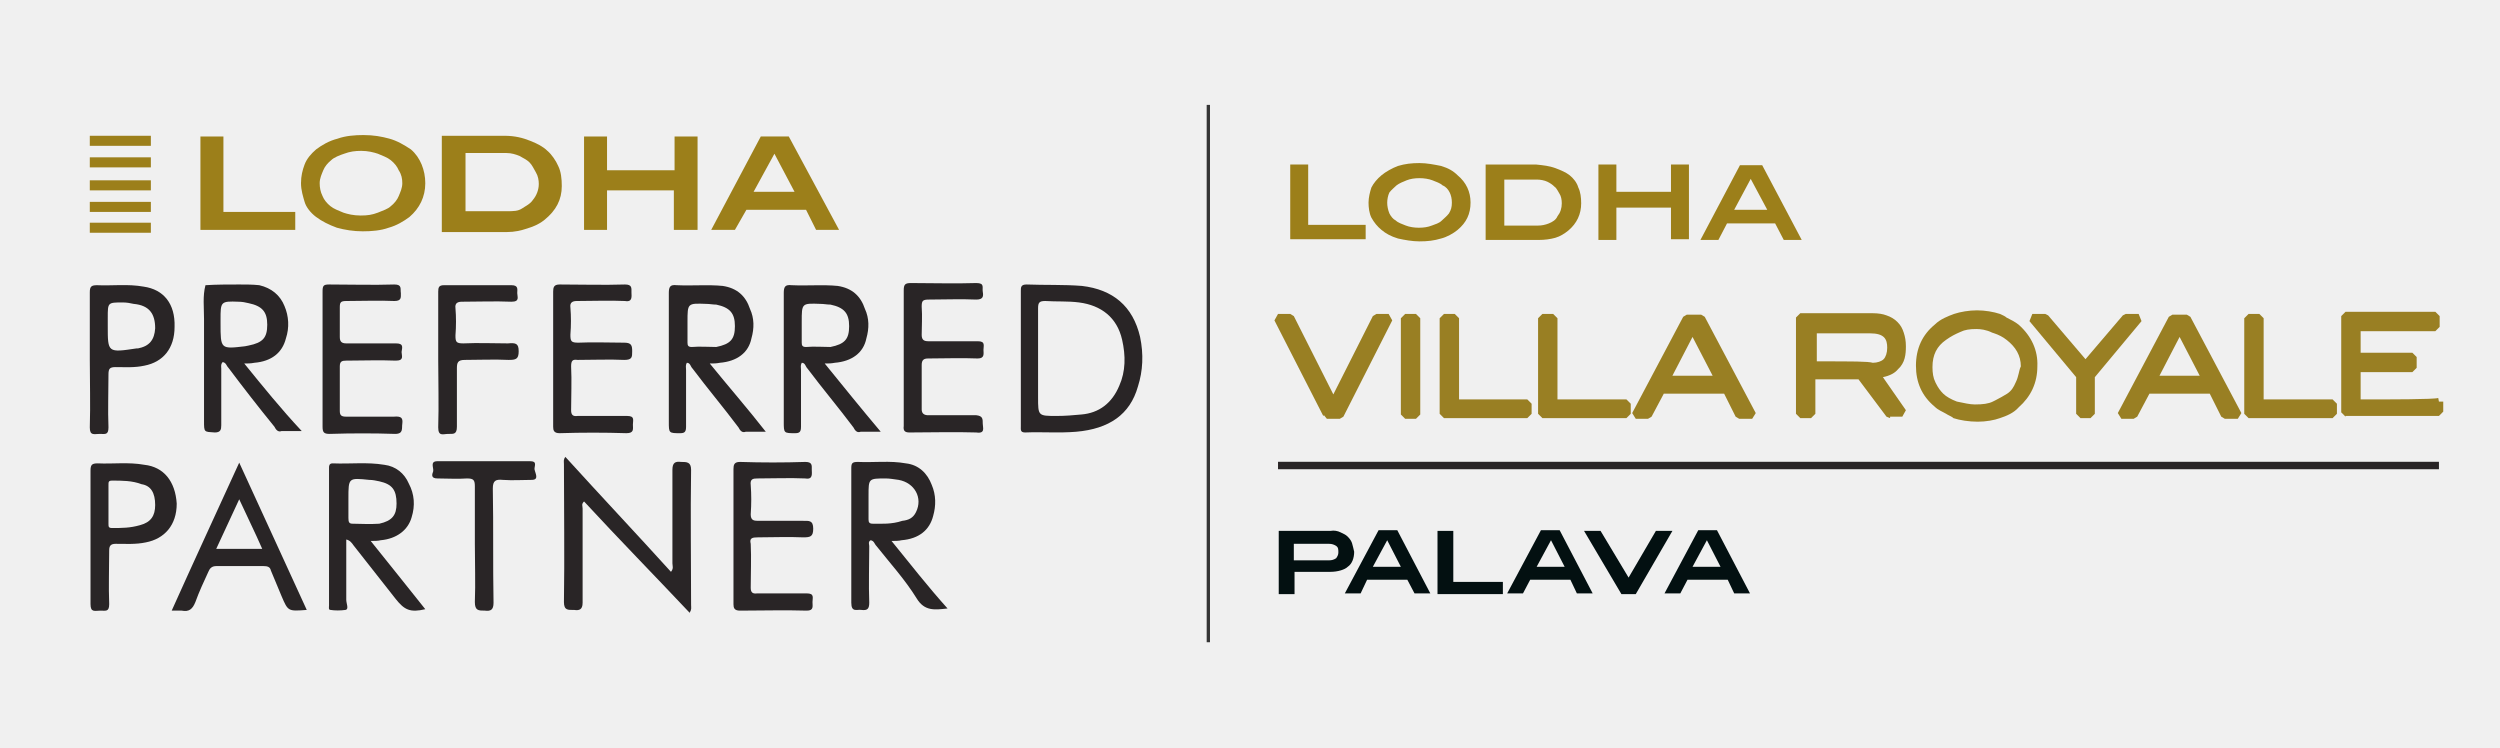
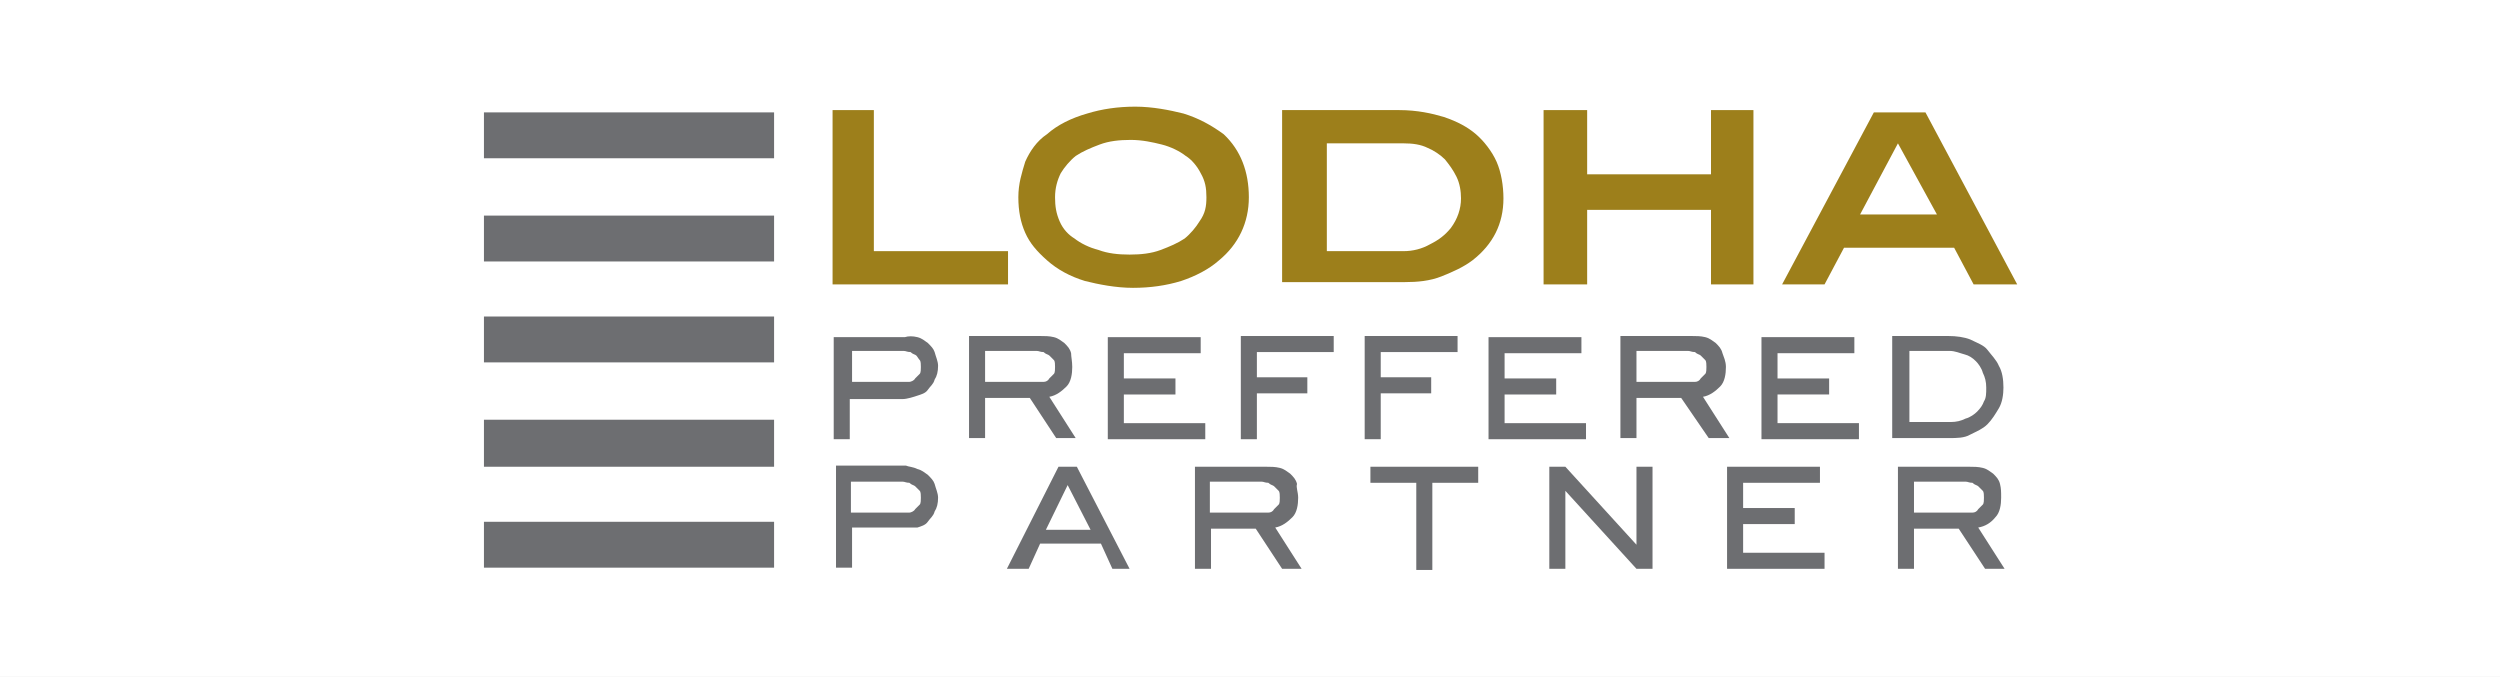
- <svg xmlns="http://www.w3.org/2000/svg" version="1.1" id="Layer_1" x="0px" y="0px" viewBox="0 0 348 104" style="enable-background:new 0 0 348 104;" xml:space="preserve">
+ <svg xmlns="http://www.w3.org/2000/svg" version="1.1" id="Layer_1" x="0px" y="0px" viewBox="0 0 218 59" style="enable-background:new 0 0 218 59;" xml:space="preserve">
  <style type="text/css">
- 	.st0{fill:#997F23;}
- 	.st1{fill:#031011;}
- 	.st2{fill:#9C7F1A;}
- 	.st3{fill:none;stroke:#292526;stroke-width:1.036;stroke-miterlimit:10;}
- 	.st4{fill:none;stroke:#353535;stroke-width:0.46;stroke-miterlimit:10;}
- 	.st5{fill:#292526;}
- 	.st6{fill-rule:evenodd;clip-rule:evenodd;fill:#9C7F1A;}
+ 	.st0{fill:#FFFFFF;}
+ 	.st1{fill:#9D7F1B;}
+ 	.st2{fill-rule:evenodd;clip-rule:evenodd;fill:#6D6E71;}
+ 	.st3{fill:#6D6E71;}
</style>
+   <rect class="st0" width="218" height="59" />
  <g>
-     <polygon class="st0" points="184.7,58.3 184.3,57.8 184.2,57.9 177.4,44.6 177.9,43.7 179.6,43.7 180.1,44 185.6,54.9 191.1,44    191.6,43.7 193.3,43.7 193.8,44.6 187,58 186.5,58.3  " />
-     <polygon class="st0" points="185.6,56.2 191.6,44.3 193.3,44.3 186.5,57.7 184.7,57.7 184.7,57.6 177.9,44.3 179.6,44.3  " />
-     <polygon class="st0" points="195.6,58.3 195,57.7 195,44.3 195.6,43.7 197.1,43.7 197.7,44.3 197.7,57.7 197.1,58.3  " />
-     <rect x="195.6" y="44.3" class="st0" width="1.5" height="13.4" />
-     <polygon class="st0" points="201,58.2 200.4,57.6 200.4,44.3 201,43.7 202.5,43.7 203.1,44.3 203.1,55.6 212.6,55.6 213.2,56.2    213.2,57.6 212.6,58.2  " />
-     <polygon class="st0" points="202.5,44.3 202.5,56.2 212.6,56.2 212.6,57.6 201,57.6 201,44.3  " />
-     <polygon class="st0" points="214.7,58.2 214.1,57.6 214.1,44.3 214.7,43.7 216.2,43.7 216.8,44.3 216.8,55.6 226.4,55.6 227,56.2    227,57.6 226.4,58.2  " />
-     <polygon class="st0" points="216.2,44.3 216.2,56.2 226.4,56.2 226.4,57.6 214.7,57.6 214.7,44.3  " />
-     <path class="st0" d="M242.1,58.3l-0.5-0.3l-1.6-3.2h-8.4l-1.7,3.2l-0.5,0.3h-1.7l-0.5-0.8l7.1-13.4l0.5-0.3h2l0.5,0.3l7.1,13.4   l-0.5,0.8H242.1z M238.4,52.3l-2.8-5.4l-2.8,5.4H238.4z" />
-     <path class="st0" d="M236.7,44.3l7.1,13.4h-1.7l-1.8-3.5h-9.1l-1.9,3.5h-1.7l7.1-13.4C234.7,44.3,236.6,44.3,236.7,44.3z    M231.8,52.9h7.6l-3.8-7.2L231.8,52.9z" />
-     <path class="st0" d="M263.1,58.2l-0.5-0.2l-3.9-5.2h-6v4.8l-0.6,0.6h-1.5l-0.6-0.6V44.2l0.6-0.6h10.1c0.7,0,1.4,0.1,1.9,0.3   c0.6,0.2,1.1,0.5,1.5,0.9c0.5,0.5,0.7,0.9,0.9,1.5c0.2,0.6,0.3,1.2,0.3,1.9c0,1.1-0.1,2.3-1.1,3.2c-0.4,0.5-1.1,0.9-2.1,1.1   l3.2,4.6l-0.5,0.9h-1.7L263.1,58.2L263.1,58.2z M252.9,50.3c5.2,0,7.1,0,7.8,0.2c0.6,0,1.2-0.2,1.5-0.5s0.5-0.9,0.5-1.6   c0-1.2-0.4-2-2.4-2h-7.4V50.3z" />
-     <path class="st0" d="M261.2,52.2l3.7,5.4h-1.8l-4.1-5.4h-6.9v5.4h-1.5V44.2h10.1c0.6,0,1.2,0.1,1.7,0.3c0.6,0.2,1,0.5,1.3,0.8   c0.4,0.4,0.6,0.8,0.8,1.3c0.2,0.5,0.3,1.1,0.3,1.7c0,1.2-0.2,2.1-0.9,2.8C263.4,51.8,262.4,52.1,261.2,52.2z M252.3,50.9   c0,0,8.5,0,8.3,0.2c0.9,0,1.6-0.3,2-0.7s0.7-1.2,0.7-2c0-1.8-0.9-2.6-3-2.6h-8L252.3,50.9L252.3,50.9z" />
-     <path class="st0" d="M275.3,58.7c-1.2,0-2.5-0.2-3.4-0.5l-0.1-0.1c-0.3-0.2-0.6-0.3-0.9-0.5c-0.5-0.3-1.1-0.5-1.6-1   c-1.8-1.5-2.6-3.4-2.6-5.7c0-2.4,0.9-4.3,2.6-5.7c0.8-0.8,1.9-1.2,2.7-1.5c0.9-0.3,2.1-0.5,3.2-0.5s2.3,0.2,3.2,0.5   c0.4,0.2,0.7,0.3,0.9,0.5c0.6,0.3,1.2,0.6,1.7,1c1.8,1.6,2.7,3.6,2.6,5.8c0,2.3-0.9,4.2-2.6,5.7c-0.7,0.8-1.7,1.2-2.6,1.5   C277.6,58.5,276.4,58.7,275.3,58.7z M275.1,45.8c-0.9,0-1.6,0.1-2.2,0.4c-0.7,0.3-1.3,0.6-2,1.1c-1.3,0.9-1.9,2.1-1.9,3.8   c0,0.8,0.1,1.5,0.4,2.1l0.1,0.2c0.3,0.6,0.6,1,1,1.4s1.1,0.8,1.9,1.1c1,0.2,1.8,0.4,2.5,0.4c1.1,0,1.9-0.1,2.5-0.4l0.4-0.2   c0.6-0.3,1.1-0.6,1.6-0.9c0.6-0.4,0.9-0.9,1.2-1.6c0.2-0.4,0.3-0.8,0.4-1.2c0.1-0.3,0.1-0.6,0.3-1c0-1.5-0.7-2.7-2-3.7   c-0.5-0.4-1.1-0.7-1.7-0.9l-0.3-0.1C276.5,45.9,275.7,45.8,275.1,45.8z" />
-     <path class="st0" d="M280.7,45.6c1.6,1.4,2.5,3.2,2.4,5.3c0,2.1-0.8,3.9-2.4,5.3c-0.6,0.7-1.5,1.1-2.4,1.4c-0.8,0.3-1.9,0.5-3,0.5   s-2.4-0.2-3.2-0.5c-0.8-0.5-1.7-0.8-2.4-1.4c-1.6-1.4-2.4-3.1-2.4-5.3c0-2.1,0.7-3.9,2.4-5.3c0.7-0.7,1.6-1.1,2.5-1.4   c0.8-0.3,1.9-0.5,3-0.5c1,0,2.2,0.2,3,0.5C279.1,44.7,280,45,280.7,45.6z M281.1,53.3c0.4-0.7,0.4-1.5,0.7-2.3   c0-1.8-0.8-3.2-2.2-4.3c-0.6-0.5-1.4-0.8-2.1-1.1c-0.7-0.2-1.6-0.4-2.4-0.4s-1.7,0.1-2.4,0.4c-0.8,0.3-1.5,0.7-2.1,1.1   c-1.5,1-2.2,2.5-2.2,4.3c0,0.7,0.1,1.6,0.4,2.3c0.4,0.7,0.7,1.3,1.3,1.8c0.5,0.5,1.3,0.9,2.1,1.2c0.8,0.2,1.8,0.4,2.7,0.4   c1,0,2-0.1,2.7-0.4c0.8-0.4,1.5-0.7,2.1-1.2C280.4,54.6,280.8,54,281.1,53.3z" />
-     <polygon class="st0" points="289.6,58.2 289,57.6 289,52.5 282.5,44.7 282.9,43.7 284.7,43.7 285.1,43.9 290.3,50 295.5,43.9    295.9,43.7 297.7,43.7 298.1,44.7 291.6,52.5 291.6,57.6 291,58.2  " />
-     <polygon class="st0" points="295.9,44.3 297.7,44.3 291,52.3 291,57.6 289.6,57.6 289.6,52.3 282.9,44.3 284.7,44.3 284.7,44.3    290.3,50.9  " />
-     <path class="st0" d="M309.7,58.3l-0.5-0.3l-1.6-3.2h-8.4l-1.7,3.2l-0.5,0.3h-1.7l-0.5-0.8l7.1-13.4l0.5-0.3h2l0.5,0.3l7.1,13.4   l-0.5,0.8H309.7z M306.2,52.3l-2.8-5.4l-2.8,5.4H306.2z" />
-     <path class="st0" d="M304.3,44.3l7.1,13.4h-1.7l-1.8-3.5h-9.1l-1.9,3.5h-1.7l7.1-13.4C302.3,44.3,304.2,44.3,304.3,44.3z    M299.6,52.9h7.6l-3.8-7.2L299.6,52.9z" />
-     <polygon class="st0" points="313,58.2 312.4,57.6 312.4,44.3 313,43.7 314.5,43.7 315.1,44.3 315.1,55.6 324.7,55.6 325.3,56.2    325.3,57.6 324.7,58.2  " />
-     <polygon class="st0" points="314.5,44.3 314.5,56.2 324.7,56.2 324.7,57.6 313,57.6 313,44.3  " />
-     <path class="st0" d="M326.5,58l-0.6-0.6V44l0.6-0.6H339l0.6,0.6v1.5l-0.6,0.6h-10.4v3h7.2l0.6,0.6v1.5l-0.6,0.6h-7.2v3.8   c4.1,0,10.2,0,10.8-0.2l0.1,0.5h0.6v1.4l-0.6,0.6h-13V58z" />
-     <path class="st0" d="M328,56.2c0,0,11.5,0,11.5-0.2v1.4h-13V44H339v1.5h-11v4.2h7.8v1.5H328V56.2z" />
-   </g>
-   <g>
-     <path class="st1" d="M188.2,75.6c-0.1-0.3-0.3-0.6-0.6-0.9s-0.6-0.4-1-0.6s-0.9-0.3-1.4-0.2H178v8.8h2.2v-3.1h5c1,0,2-0.3,2.4-0.7   c0.6-0.4,0.9-1.2,0.9-2.1C188.4,76.3,188.3,76,188.2,75.6z M186,77.7c-0.3,0.2-0.6,0.3-1,0.3h-4.9v-2.3h4.9c0.4,0,0.7,0.1,1,0.3   c0.3,0.2,0.3,0.5,0.3,0.9C186.3,77.2,186.2,77.4,186,77.7z" />
-     <path class="st1" d="M194.5,73.8h-2.6l-4.7,8.8h2.2l0.9-1.9h5.6l1,1.9h2.2L194.5,73.8z M191.1,78.9l2-3.7l1.9,3.7H191.1z" />
-     <path class="st1" d="M200.1,82.7v-8.8h2.2V81h6.9v1.7H200.1L200.1,82.7z" />
-     <path class="st1" d="M217.1,73.8h-2.6l-4.7,8.8h2.2l1-1.9h5.6l0.9,1.9h2.2L217.1,73.8z M213.9,78.9l2-3.7l1.9,3.7H213.9z" />
-     <path class="st1" d="M227.7,82.7h-2l-5.2-8.8h2.3l3.9,6.5l3.8-6.5h2.3L227.7,82.7z" />
-     <path class="st1" d="M239,73.8h-2.6l-4.7,8.8h2.2l1-1.9h5.6l0.9,1.9h2.2L239,73.8z M235.6,78.9l2-3.7l1.9,3.7H235.6z" />
-   </g>
-   <g>
-     <path class="st2" d="M179.6,33.4V22.9h2.5v8.4h8v2h-10.5V33.4z" />
-     <path class="st2" d="M204.7,28.2c0,1.6-0.6,2.8-1.8,3.8c-0.6,0.5-1.5,1-2.3,1.2c-1,0.3-1.9,0.4-3,0.4c-1,0-2.1-0.2-3-0.4   c-1-0.3-1.7-0.7-2.3-1.2s-1-1-1.4-1.7c-0.3-0.6-0.4-1.4-0.4-2.1s0.2-1.5,0.4-2.1c0.3-0.6,0.8-1.2,1.4-1.7c0.6-0.5,1.5-1,2.3-1.3   c1-0.3,1.9-0.4,3-0.4c1,0,2,0.2,3,0.4c1,0.3,1.7,0.7,2.3,1.3C204.1,25.4,204.7,26.7,204.7,28.2z M202.1,28.2c0-0.5-0.1-1-0.3-1.4   s-0.5-0.8-1-1c-0.3-0.3-0.9-0.5-1.4-0.7s-1.2-0.3-1.8-0.3c-0.7,0-1.3,0.1-1.8,0.3c-0.5,0.2-1,0.4-1.4,0.7c-0.3,0.3-0.7,0.6-1,1   c-0.2,0.4-0.3,1-0.3,1.4c0,0.5,0.1,1,0.3,1.5c0.2,0.4,0.5,0.8,0.9,1c0.3,0.3,0.9,0.5,1.4,0.7s1.2,0.3,1.8,0.3   c0.7,0,1.3-0.1,1.8-0.3c0.5-0.2,1-0.3,1.4-0.7c0.3-0.3,0.7-0.6,1-1C202,29.2,202.1,28.8,202.1,28.2z" />
-     <path class="st2" d="M216.5,23.4c0.8,0.3,1.5,0.6,2,1s1,1,1.2,1.7c0.3,0.6,0.4,1.4,0.4,2.2c0,1.5-0.6,2.8-1.8,3.8   c-0.5,0.4-1.1,0.8-1.8,1s-1.5,0.3-2.3,0.3h-7.4V22.9h7C214.8,23,215.7,23.1,216.5,23.4z M215.6,31.1c0.5-0.2,1-0.5,1.2-1   c0.4-0.5,0.6-1.1,0.6-1.8c0-0.5-0.1-1-0.3-1.3s-0.4-0.8-0.7-1c-0.3-0.3-0.6-0.5-1-0.7s-1-0.3-1.4-0.3h-4.6v6.4h4.7   C214.6,31.4,215.1,31.3,215.6,31.1z" />
-     <path class="st2" d="M232.6,33.4v-4.5H225v4.5h-2.5V22.9h2.5v3.8h7.6v-3.8h2.5v10.4h-2.5V33.4z" />
-     <path class="st2" d="M248.3,33.4l-1.2-2.3h-6.7l-1.2,2.3h-2.5l5.5-10.4h3.1l5.5,10.4H248.3z M243.7,24.9l-2.3,4.3h4.6L243.7,24.9z" />
-   </g>
-   <line class="st3" x1="177.9" y1="64.8" x2="339.5" y2="64.8" />
-   <line class="st4" x1="168.2" y1="14.6" x2="168.2" y2="89.4" />
-   <g>
+     <polygon class="st1" points="72.6,24.8 72.6,9.6 76.2,9.6 76.2,21.9 87.9,21.9 87.9,24.8  " />
+     <path class="st1" d="M108.9,17.2c0,2.2-0.9,4.1-2.6,5.5c-0.9,0.8-2.1,1.4-3.3,1.8c-1.3,0.4-2.7,0.6-4.2,0.6c-1.5,0-3-0.3-4.2-0.6   c-1.3-0.4-2.4-1-3.3-1.8c-0.9-0.8-1.5-1.5-1.9-2.4c-0.4-0.9-0.6-1.9-0.6-3.1c0-1.2,0.3-2.1,0.6-3.1c0.4-0.9,1-1.8,1.9-2.4   c0.9-0.8,2.1-1.4,3.5-1.8c1.3-0.4,2.7-0.6,4.2-0.6s3,0.3,4.2,0.6c1.3,0.4,2.4,1,3.5,1.8C108.2,13.1,108.9,15,108.9,17.2    M105.2,17.2c0-0.8-0.1-1.4-0.5-2.1c-0.3-0.6-0.8-1.2-1.3-1.5c-0.5-0.4-1.3-0.8-2.1-1s-1.7-0.4-2.7-0.4s-1.9,0.1-2.7,0.4   c-0.8,0.3-1.5,0.6-2.1,1c-0.5,0.4-1,1-1.3,1.5c-0.3,0.6-0.5,1.3-0.5,2.1s0.1,1.4,0.4,2.1s0.8,1.2,1.3,1.5c0.5,0.4,1.3,0.8,2.1,1   c0.8,0.3,1.7,0.4,2.7,0.4s1.9-0.1,2.7-0.4c0.8-0.3,1.5-0.6,2.1-1c0.5-0.4,1-1,1.3-1.5C105.1,18.6,105.2,18,105.2,17.2" />
+     <path class="st1" d="M125.9,10.2c1.2,0.4,2.1,0.9,2.8,1.5s1.4,1.5,1.8,2.4c0.4,0.9,0.6,2.1,0.6,3.2c0,2.2-0.9,4-2.7,5.4   c-0.8,0.6-1.7,1-2.7,1.4c-1,0.4-2.1,0.5-3.2,0.5h-10.7v-15H122C123.6,9.6,124.9,9.9,125.9,10.2 M124.7,21.3   c0.8-0.4,1.3-0.8,1.8-1.4c0.6-0.8,0.9-1.7,0.9-2.6c0-0.6-0.1-1.3-0.4-1.9s-0.6-1-1-1.5c-0.4-0.4-1-0.8-1.5-1   c-0.6-0.3-1.3-0.4-2.1-0.4h-6.7v9.4h6.7C123.2,21.9,124,21.7,124.7,21.3" />
+     <polygon class="st1" points="149.2,24.8 149.2,18.3 138.4,18.3 138.4,24.8 134.6,24.8 134.6,9.6 138.4,9.6 138.4,15.2 149.2,15.2    149.2,9.6 152.9,9.6 152.9,24.8  " />
+     <path class="st1" d="M172.1,24.8l-1.7-3.2h-9.6l-1.7,3.2h-3.7l8-15h4.5l8,15H172.1z M165.5,12.5l-3.3,6.2h6.7L165.5,12.5z" />
    <g>
-       <path class="st5" d="M158.7,46.9c-1-4.3-3.8-6.6-8.1-7.1c-2.5-0.2-5.2-0.1-7.7-0.2c-0.8,0-0.8,0.4-0.8,0.9c0,3.1,0,6.2,0,9.4v9.4    c0,0.5-0.1,0.9,0.6,0.9c2.4-0.1,4.7,0.1,7.1-0.1c4.6-0.4,7.5-2.4,8.6-6.3C159.1,51.6,159.2,49.3,158.7,46.9z M155.8,53.7    c-1,2.4-2.8,3.8-5.3,4c-1.1,0.1-2.2,0.2-3.4,0.2c-2.6,0-2.6,0-2.6-2.6c0-4.1,0-8.2,0-12.4c0-0.8,0.2-1,1-1c1.5,0.1,3.2,0,4.7,0.2    c3.1,0.4,5.3,2.1,6,5.2C156.7,49.5,156.7,51.7,155.8,53.7z" />
-       <path class="st5" d="M114.8,50.6c0.5,0,0.9,0,1.4-0.1c2.4-0.2,4-1.4,4.4-3.4c0.4-1.4,0.4-2.8-0.2-4.1c-0.6-1.8-1.8-2.9-3.8-3.2    c-2-0.2-4.2,0-6.4-0.1c-0.9-0.1-1.1,0.2-1.1,1.1c0,6,0,12,0,17.9c0,1.6,0,1.6,1.6,1.6c0.6,0,0.8-0.2,0.8-0.9c0-2.6,0-5.2,0-7.9    c0-0.4-0.1-0.6,0.1-1c0.5,0,0.5,0.5,0.8,0.8c2.1,2.8,4.3,5.4,6.4,8.2c0.2,0.4,0.5,0.8,1,0.6c0.8,0,1.6,0,2.8,0    C119.9,56.9,117.4,53.8,114.8,50.6z M112.2,48.3c-0.5,0-0.6-0.2-0.6-0.6c0-0.8,0-1.6,0-2.4v-0.5c0-2.6,0-2.6,2.6-2.5    c0.5,0,0.9,0.1,1.4,0.1c1.9,0.4,2.6,1.2,2.6,3s-0.6,2.5-2.6,2.9C114.6,48.3,113.3,48.2,112.2,48.3z" />
-       <path class="st5" d="M34,50.6c0.5,0,0.9,0,1.4-0.1c2.4-0.2,3.9-1.4,4.4-3.4c0.5-1.5,0.4-3.1-0.2-4.5c-0.6-1.5-1.8-2.5-3.5-2.9    c-0.9-0.1-1.9-0.1-2.8-0.1c-1.5,0-3.2,0-4.7,0.1c-0.4,1.5-0.2,3.1-0.2,4.7c0,4.7,0,9.5,0,14.2c0,1.6,0,1.5,1.5,1.6    c0.8,0,0.9-0.4,0.9-1c0-2.6,0-5.2,0-7.9c0-0.2-0.1-0.6,0.2-0.9c0.5,0.1,0.5,0.5,0.8,0.8c2.1,2.8,4.2,5.5,6.4,8.2    c0.2,0.4,0.5,0.8,1,0.6c0.8,0,1.6,0,2.8,0C39.1,56.9,36.6,53.8,34,50.6z M30.7,45v-0.5c0-2.5,0-2.6,2.5-2.5c0.5,0,1,0.1,1.4,0.2    c1.9,0.4,2.6,1.2,2.6,3s-0.6,2.5-2.6,2.9c-0.1,0-0.4,0.1-0.5,0.1C30.7,48.6,30.7,48.6,30.7,45z" />
-       <path class="st5" d="M20,39.9c-2.2-0.4-4.4-0.1-6.5-0.2c-0.8,0-1,0.2-1,1c0,3.1,0,6.2,0,9.4c0,3.1,0.1,6.2,0,9.4    c0,1.2,0.6,0.9,1.4,0.9c0.7,0,1.2,0.2,1.2-0.9c-0.1-2.4,0-5,0-7.4c0-0.8,0.2-1,1-1c1.4,0,2.6,0.1,4-0.2c2.6-0.5,4.2-2.4,4.2-5.4    C24.4,42.3,22.8,40.3,20,39.9z M21.6,45.7c-0.1,1.6-0.8,2.5-2.4,2.8c-0.1,0-0.1,0-0.2,0c-4,0.6-4,0.6-4-3.1v-1.2    c0-2.1,0-2.1,2.1-2.1c0.5,0,1.1,0.1,1.5,0.2C20.8,42.5,21.6,43.7,21.6,45.7z" />
-       <path class="st5" d="M56,59c-0.1,0.6,0.2,1.4-1,1.4c-3-0.1-6-0.1-9.1,0c-0.8,0-1-0.2-1-1c0-3.1,0-6.2,0-9.4c0-3.1,0-6.2,0-9.4    c0-0.8,0.1-1,0.9-1c3.1,0,6.1,0.1,9.1,0c1.1,0,0.8,0.6,0.9,1.2c0,0.6,0.1,1.1-0.9,1.1c-2.2-0.1-4.4,0-6.7,0    c-0.8,0-0.9,0.2-0.9,0.9c0,1.4,0,2.6,0,4.1c0,0.6,0.2,0.9,0.9,0.9c2.4,0,4.5,0,6.9,0c1.1,0,0.9,0.5,0.8,1.2c0,0.5,0.4,1.2-0.8,1.2    c-2.4-0.1-4.5,0-6.9,0c-0.6,0-0.9,0.1-0.9,0.8c0,2.1,0,4.2,0,6.2c0,0.6,0.2,0.8,0.9,0.8c2.2,0,4.4,0,6.6,0    C55.9,57.9,56.1,58.2,56,59z" />
-       <path class="st5" d="M98.8,50.6c0.5,0,0.9,0,1.4-0.1c2.4-0.2,4-1.4,4.4-3.4c0.4-1.4,0.4-2.8-0.2-4.1c-0.6-1.8-1.8-2.9-3.8-3.2    c-2-0.2-4.2,0-6.4-0.1c-0.9-0.1-1.1,0.2-1.1,1.1c0,6,0,12,0,17.9c0,1.6,0,1.6,1.6,1.6c0.6,0,0.8-0.2,0.8-0.9c0-2.6,0-5.2,0-7.9    c0-0.4-0.1-0.6,0.1-1c0.5,0,0.5,0.5,0.8,0.8c2.1,2.8,4.3,5.4,6.4,8.2c0.2,0.4,0.5,0.8,1,0.6c0.8,0,1.6,0,2.8,0    C104.1,56.9,101.4,53.8,98.8,50.6z M96.3,48.3c-0.5,0-0.6-0.2-0.6-0.6c0-0.8,0-1.6,0-2.4v-0.5c0-2.6,0-2.6,2.6-2.5    c0.5,0,0.9,0.1,1.4,0.1c1.9,0.4,2.6,1.2,2.6,3s-0.6,2.5-2.6,2.9C98.6,48.3,97.4,48.2,96.3,48.3z" />
-       <path class="st5" d="M79.5,51c0.1,2,0,4.1,0,6.1c0,0.6,0.2,0.9,0.9,0.8c2.4,0,4.5,0,6.9,0c1.1,0,0.8,0.6,0.8,1.2s0.2,1.2-0.9,1.2    c-3.1-0.1-6.2-0.1-9.3,0c-0.8,0-0.9-0.4-0.9-0.9c0-3.2,0-6.3,0-9.5c0-3.1,0-6.2,0-9.3c0-0.6,0.1-1,0.9-1c3.1,0,6.1,0.1,9.1,0    c1,0,0.9,0.5,0.9,1.1c0,0.5,0.2,1.4-0.9,1.2c-2.2-0.1-4.4,0-6.7,0c-0.6,0-1,0.2-0.9,0.9c0.1,1.2,0.1,2.5,0,3.8    c0,0.9,0.1,1.1,1.1,1.1c2.1-0.1,4.2,0,6.4,0c1,0,1.1,0.4,1.1,1.2s0,1.2-1.1,1.2c-2.1-0.1-4.3,0-6.5,0C79.7,50,79.5,50.2,79.5,51z" />
-       <path class="st5" d="M136.8,59c0,0.5,0.4,1.4-0.9,1.2c-3.1-0.1-6.2,0-9.3,0c-0.6,0-0.9-0.2-0.8-0.9c0-3.2,0-6.4,0-9.6    c0-3.1,0-6.2,0-9.3c0-0.8,0.2-1,1-1c3.1,0,6.1,0.1,9.1,0c1.2,0,0.8,0.6,0.9,1.2c0.1,0.6,0.1,1.1-0.9,1.1c-2.2-0.1-4.4,0-6.6,0    c-0.9,0-1,0.2-1,1c0.1,1.4,0,2.6,0,3.9c0,0.6,0.2,0.9,0.9,0.9c2.4,0,4.5,0,6.9,0c1.1,0,0.8,0.6,0.8,1.2c0,0.5,0.2,1.2-0.8,1.2    c-2.4-0.1-4.5,0-6.9,0c-0.6,0-0.9,0.2-0.9,0.9c0,2.1,0,4.2,0,6.2c0,0.6,0.4,0.8,0.9,0.8c2.2,0,4.4,0,6.7,0    C136.8,57.9,136.8,58.3,136.8,59z" />
-       <path class="st5" d="M72.2,48.9c0,1.1-0.4,1.2-1.4,1.2c-2-0.1-4.1,0-6.1,0c-1,0-1.1,0.4-1.1,1.2c0,2.6,0,5.4,0,8.1    c0,1.1-0.5,1-1.2,1S61,60.8,61,59.5c0.1-3.2,0-6.3,0-9.5c0-3.1,0-6.2,0-9.4c0-0.6,0.1-0.9,0.8-0.9c3.1,0,6.2,0,9.4,0    c1,0,0.8,0.6,0.8,1.1s0.4,1.2-0.8,1.2c-2.4-0.1-4.5,0-6.9,0c-0.6,0-1,0.2-0.9,0.9c0.1,1.2,0.1,2.5,0,3.8c0,0.9,0.1,1.1,1.1,1.1    c2.1-0.1,4.2,0,6.2,0C71.8,47.7,72.2,47.8,72.2,48.9z" />
+       <rect x="42.2" y="45.5" class="st2" width="25.3" height="4" />
+       <rect x="42.2" y="9.8" class="st2" width="25.3" height="4" />
+       <rect x="42.2" y="18.8" class="st2" width="25.3" height="4" />
+       <rect x="42.2" y="27.6" class="st2" width="25.3" height="4" />
+       <rect x="42.2" y="36.6" class="st2" width="25.3" height="4.1" />
    </g>
    <g>
-       <path class="st5" d="M96.2,84.2c0,0.4,0.1,0.6-0.2,1.1c-4.9-5.2-9.9-10.3-14.7-15.5c-0.4,0.4-0.2,0.6-0.2,1c0,4.4,0,8.7,0,13.1    c0,1-0.5,1.1-1.2,1c-0.8,0-1.4,0.1-1.4-1.1c0.1-6.4,0-12.9,0-19.2c0-0.4-0.1-0.6,0.2-1c4.9,5.4,9.9,10.7,14.7,16    c0.4-0.5,0.2-0.8,0.2-1.2c0-4.3,0-8.7,0-13c0-1,0.4-1.2,1.2-1.1c0.8,0,1.4,0,1.4,1.1C96.1,71.7,96.2,77.9,96.2,84.2z" />
-       <path class="st5" d="M124.1,75.3c0.5,0,1,0,1.4-0.1c2.4-0.2,3.9-1.4,4.4-3.4c0.4-1.4,0.4-2.9-0.2-4.3c-0.6-1.6-1.8-2.8-3.6-3    c-2.2-0.4-4.4-0.1-6.7-0.2c-0.8,0-0.9,0.2-0.9,0.9c0,6.2,0,12.5,0,18.7c0,1.4,0.8,0.9,1.4,1c0.8,0.1,1.1-0.1,1.1-1    c-0.1-2.6,0-5.2,0-7.9c0-0.2-0.2-0.6,0.2-0.8c0.5,0.1,0.5,0.5,0.8,0.8c1.9,2.4,4,4.7,5.6,7.3c1.1,1.8,2.5,1.6,4.3,1.4    C129.2,81.7,126.7,78.5,124.1,75.3z M121.5,72.9c-0.5,0-0.6-0.2-0.6-0.6c0-0.8,0-1.6,0-2.4V69c0-2.4,0-2.4,2.4-2.4    c0.5,0,1.1,0.1,1.8,0.2c2.2,0.4,3.4,2.5,2.4,4.5c-0.4,0.8-1,1.1-1.9,1.2C124.1,73,122.7,72.9,121.5,72.9z" />
-       <path class="st5" d="M51.6,75.3c0.5,0,1,0,1.4-0.1c2.2-0.2,3.8-1.4,4.3-3.2c0.5-1.6,0.4-3.2-0.4-4.7c-0.6-1.4-1.8-2.4-3.4-2.6    c-2.4-0.4-4.7-0.1-7.2-0.2c-0.5,0-0.5,0.4-0.5,0.6c0,6.4,0,12.9,0,19.2c0,0.2-0.1,0.6,0.2,0.6c0.6,0.1,1.4,0.1,2.1,0    c0.5-0.1,0.1-0.9,0.1-1.4c0-2.8,0-5.5,0-8.4c0.5,0.1,0.8,0.5,1,0.8c2,2.5,3.9,5,5.9,7.5c1.2,1.5,2,1.9,4.1,1.4    C56.7,81.7,54.2,78.5,51.6,75.3z M49.1,72.9c-0.5,0-0.6-0.2-0.6-0.8c0-0.8,0-1.6,0-2.4v-0.3c0-2.9,0-2.9,2.9-2.6    c0.5,0,0.9,0.1,1.4,0.2c1.8,0.4,2.4,1.2,2.4,3.1c0,1.6-0.6,2.4-2.4,2.8C51.4,73,50.2,72.9,49.1,72.9z" />
-       <path class="st5" d="M20.1,64.7c-2.2-0.4-4.4-0.1-6.5-0.2c-0.8,0-1,0.2-1,1c0,3.1,0,6.2,0,9.1c0,3.2,0,6.3,0,9.5    c0,1.2,0.6,0.9,1.4,0.9c0.7,0,1.2,0.2,1.2-0.9c-0.1-2.5,0-5,0-7.5c0-0.6,0.2-0.9,0.9-0.9c1.4,0,2.8,0.1,4.2-0.2    c2.6-0.5,4.3-2.4,4.3-5.4C24.4,67,22.8,65,20.1,64.7z M21.6,70.3c0,1.5-0.6,2.4-2.1,2.8c-1.4,0.4-2.5,0.4-3.9,0.4    c-0.5,0-0.5-0.2-0.5-0.6c0-0.9,0-1.9,0-2.8s0-1.8,0-2.6c0-0.4,0-0.6,0.5-0.6c1.4,0,2.8,0,4.1,0.5C21,67.6,21.6,68.6,21.6,70.3z" />
-       <path class="st5" d="M104.5,75.7c0.1,2,0,4.1,0,6.1c0,0.6,0.2,0.9,0.9,0.8c2.4,0,4.5,0,6.9,0c1.1,0,0.8,0.6,0.8,1.2    s0.2,1.2-0.8,1.2c-3.1-0.1-6.2,0-9.3,0c-0.8,0-0.9-0.4-0.9-0.9c0-3.2,0-6.3,0-9.5c0-3.1,0-6.2,0-9.3c0-0.6,0.1-1,0.9-1    c3.1,0.1,6.1,0.1,9.1,0c1,0,0.9,0.5,0.9,1.1c0,0.5,0.2,1.4-0.9,1.2c-2.2-0.1-4.4,0-6.7,0c-0.6,0-1,0.1-0.9,0.9    c0.1,1.4,0.1,2.6,0,4.1c0,0.8,0.4,0.9,1,0.9c2.1,0,4.2,0,6.3,0c0.8,0,1.4-0.1,1.4,1.1c0,1.1-0.4,1.2-1.4,1.2c-2.1-0.1-4.2,0-6.3,0    C104.7,74.8,104.3,74.9,104.5,75.7z" />
-       <path class="st5" d="M33.3,64.4c-3.2,7-6.3,13.7-9.4,20.6c0.5,0,1,0,1.4,0c1,0.2,1.5-0.2,1.9-1.2c0.5-1.4,1.2-2.9,1.8-4.2    c0.2-0.5,0.5-0.8,1.1-0.8c2.2,0,4.4,0,6.6,0c0.5,0,0.9,0.1,1,0.6c0.5,1.2,1,2.4,1.5,3.6c0.9,2.1,0.9,2.1,3.5,1.9    C39.6,78.1,36.5,71.4,33.3,64.4z M30.1,76.4c1.1-2.4,2.1-4.5,3.2-6.9c1.1,2.4,2.2,4.6,3.2,6.9H30.1z" />
-       <path class="st5" d="M74,66.8c-1.4,0-2.6,0.1-4,0c-1-0.1-1.4,0.1-1.4,1.2c0.1,5.3,0,10.6,0.1,15.9c0,1-0.4,1.2-1.2,1.1    c-0.9,0-1.4,0-1.4-1.2c0.1-2.6,0-5.4,0-8.1s0-5.3,0-8c0-0.9-0.2-1.1-1.1-1.1c-1.4,0.1-2.6,0-4.1,0c-0.9,0-0.8-0.5-0.6-1    c0.1-0.5-0.5-1.4,0.6-1.4c4.3,0,8.5,0,12.9,0c1,0,0.6,0.6,0.6,1.1C74.5,65.9,75.1,66.8,74,66.8z" />
-     </g>
-     <g>
-       <g>
-         <path class="st2" d="M27.9,32V19h3.2v10.5h10V32H27.9z" />
-         <path class="st2" d="M59.2,25.5c0,1.9-0.8,3.5-2.2,4.7c-0.8,0.6-1.8,1.2-2.9,1.5c-1.1,0.4-2.4,0.5-3.6,0.5     c-1.3,0-2.5-0.2-3.6-0.5c-1.1-0.4-2.1-0.9-2.9-1.5c-0.8-0.6-1.4-1.4-1.6-2.1s-0.5-1.6-0.5-2.6s0.2-1.8,0.5-2.6s0.9-1.5,1.6-2.1     c0.8-0.6,1.8-1.2,3-1.5c1.1-0.4,2.4-0.5,3.6-0.5c1.4,0,2.5,0.2,3.6,0.5s2.1,0.9,3,1.5C58.5,21.9,59.2,23.7,59.2,25.5z M56,25.5     c0-0.6-0.1-1.2-0.5-1.8c-0.2-0.5-0.6-1-1.1-1.4s-1.1-0.6-1.8-0.9C52,21.2,51.2,21,50.3,21s-1.6,0.1-2.4,0.4     c-0.6,0.2-1.4,0.5-1.8,0.9c-0.5,0.4-0.9,0.9-1.1,1.4c-0.2,0.5-0.5,1.1-0.5,1.8c0,0.6,0.1,1.2,0.4,1.8c0.2,0.5,0.6,1,1.1,1.4     s1.1,0.6,1.8,0.9c0.6,0.2,1.4,0.4,2.4,0.4s1.6-0.1,2.4-0.4c0.7-0.3,1.4-0.5,1.8-0.9c0.5-0.4,0.9-0.9,1.1-1.4S56,26.2,56,25.5z" />
-         <path class="st2" d="M73.8,19.6c1,0.4,1.8,0.8,2.4,1.4c0.6,0.5,1.2,1.4,1.5,2.1c0.4,0.8,0.5,1.8,0.5,2.8c0,1.9-0.8,3.4-2.4,4.7     c-0.6,0.5-1.4,0.9-2.4,1.2c-0.9,0.3-1.8,0.5-2.8,0.5h-9.1V18.9h8.7C71.7,18.9,72.8,19.2,73.8,19.6z M72.7,29     c0.6-0.4,1.1-0.6,1.5-1.2c0.5-0.6,0.8-1.4,0.8-2.2c0-0.5-0.1-1.1-0.4-1.6s-0.5-1-0.9-1.4s-0.9-0.6-1.4-0.9     c-0.5-0.2-1.1-0.4-1.8-0.4h-5.7v8.1h5.7C71.5,29.4,72.1,29.4,72.7,29z" />
-         <path class="st2" d="M93.8,32v-5.5h-9.3V32h-3.2V19h3.2v4.7h9.4V19h3.2v13H93.8z" />
-         <path class="st2" d="M113.6,32l-1.4-2.8h-8.3l-1.6,2.8H99l6.9-13h3.9l7,13H113.6z M107.8,21.4l-2.9,5.3h5.7L107.8,21.4z" />
-       </g>
-       <g>
-         <rect x="12.5" y="31" class="st6" width="8.5" height="1.4" />
-         <rect x="12.5" y="18.9" class="st6" width="8.5" height="1.4" />
-         <rect x="12.5" y="21.9" class="st6" width="8.5" height="1.4" />
-         <rect x="12.5" y="25.1" class="st6" width="8.5" height="1.4" />
-         <rect x="12.5" y="28.1" class="st6" width="8.5" height="1.4" />
-       </g>
+       <path class="st3" d="M80,29.4c0.4,0.1,0.6,0.3,0.9,0.5c0.3,0.3,0.5,0.5,0.6,0.8c0.1,0.4,0.3,0.8,0.3,1.2c0,0.5-0.1,0.9-0.3,1.2    c-0.1,0.4-0.4,0.6-0.6,0.9s-0.6,0.4-0.9,0.5c-0.3,0.1-0.9,0.3-1.3,0.3h-4.6v3.5h-1.4v-8.9h6.2C79.2,29.3,79.6,29.3,80,29.4z     M74.1,33.3h4.6c0.3,0,0.4,0,0.6,0c0.1,0,0.4-0.1,0.5-0.3c0.1-0.1,0.3-0.3,0.4-0.4c0.1-0.1,0.1-0.4,0.1-0.6s0-0.5-0.1-0.6    S80,31.1,79.9,31s-0.3-0.1-0.5-0.3c-0.3,0-0.4-0.1-0.6-0.1h-4.5v2.7H74.1z" />
+       <path class="st3" d="M93.5,32c0,0.6-0.1,1.3-0.5,1.7c-0.4,0.4-0.9,0.8-1.5,0.9l2.3,3.6h-1.7l-2.3-3.5h-3.9v3.5h-1.4v-8.9h6.2    c0.4,0,0.8,0,1.2,0.1c0.4,0.1,0.6,0.3,0.9,0.5c0.3,0.3,0.5,0.5,0.6,0.9C93.4,31.1,93.5,31.5,93.5,32z M85.9,33.3h4.5    c0.3,0,0.4,0,0.6,0s0.4-0.1,0.5-0.3c0.1-0.1,0.3-0.3,0.4-0.4c0.1-0.1,0.1-0.4,0.1-0.6s0-0.5-0.1-0.6s-0.3-0.3-0.4-0.4    s-0.3-0.1-0.5-0.3c-0.3,0-0.4-0.1-0.6-0.1h-4.5V33.3z" />
+       <path class="st3" d="M98,36.9h7.1v1.4h-8.5v-8.9h8.1v1.4H98V33h4.5v1.4H98V36.9z" />
+       <path class="st3" d="M108.2,29.3h8.1v1.4h-6.7v2.2h4.4v1.4h-4.4v4h-1.4V29.3z" />
+       <path class="st3" d="M119,29.3h8.1v1.4h-6.7v2.2h4.4v1.4h-4.4v4H119C119,38.3,119,29.3,119,29.3z" />
+       <path class="st3" d="M131.2,36.9h7.1v1.4h-8.5v-8.9h8.1v1.4h-6.7V33h4.5v1.4h-4.5V36.9z" />
+       <path class="st3" d="M150.5,32c0,0.6-0.1,1.3-0.5,1.7c-0.4,0.4-0.9,0.8-1.5,0.9l2.3,3.6H149l-2.4-3.5h-3.9v3.5h-1.4v-8.9h6.2    c0.4,0,0.8,0,1.2,0.1c0.4,0.1,0.6,0.3,0.9,0.5c0.3,0.3,0.5,0.5,0.6,0.9C150.3,31.1,150.5,31.5,150.5,32z M142.7,33.3h4.5    c0.3,0,0.4,0,0.6,0s0.4-0.1,0.5-0.3c0.1-0.1,0.3-0.3,0.4-0.4c0.1-0.1,0.1-0.4,0.1-0.6s0-0.5-0.1-0.6c-0.1-0.1-0.3-0.3-0.4-0.4    s-0.3-0.1-0.5-0.3c-0.3,0-0.4-0.1-0.6-0.1h-4.5V33.3z" />
+       <path class="st3" d="M155,36.9h7.1v1.4h-8.5v-8.9h8.1v1.4H155V33h4.5v1.4H155C155,34.4,155,36.9,155,36.9z" />
+       <path class="st3" d="M171.8,29.6c0.6,0.3,1.2,0.5,1.5,0.9s0.8,0.9,1,1.4c0.3,0.5,0.4,1.2,0.4,1.9c0,0.6-0.1,1.3-0.4,1.8    c-0.3,0.5-0.6,1-1,1.4s-0.9,0.6-1.5,0.9c-0.5,0.3-1.2,0.3-1.8,0.3h-5v-8.9h4.9C170.6,29.3,171.3,29.4,171.8,29.6z M173.2,33.8    c0-0.5-0.1-0.9-0.3-1.3c-0.1-0.4-0.4-0.8-0.6-1c-0.3-0.3-0.6-0.5-1-0.6c-0.4-0.1-0.8-0.3-1.3-0.3h-3.5v6.2h3.6    c0.5,0,0.9-0.1,1.3-0.3c0.4-0.1,0.8-0.4,1-0.6c0.3-0.3,0.5-0.6,0.6-0.9C173.2,34.7,173.2,34.3,173.2,33.8z" />
+       <path class="st3" d="M80,40.9c0.4,0.1,0.6,0.3,0.9,0.5c0.3,0.3,0.5,0.5,0.6,0.8c0.1,0.4,0.3,0.8,0.3,1.2c0,0.5-0.1,0.9-0.3,1.2    c-0.1,0.4-0.4,0.6-0.6,0.9s-0.6,0.4-0.9,0.5C79.8,46,79.2,46,78.9,46h-4.6v3.5h-1.4v-8.9H79C79.2,40.7,79.6,40.7,80,40.9z     M74.1,44.7h4.6c0.3,0,0.4,0,0.6,0c0.1,0,0.4-0.1,0.5-0.3c0.1-0.1,0.3-0.3,0.4-0.4c0.1-0.1,0.1-0.4,0.1-0.6s0-0.5-0.1-0.6    c-0.1-0.1-0.3-0.3-0.4-0.4c-0.1-0.1-0.3-0.1-0.5-0.3c-0.3,0-0.4-0.1-0.6-0.1h-4.5v2.7H74.1z" />
+       <path class="st3" d="M93.9,40.7l4.6,8.9H97l-1-2.2h-5.3l-1,2.2h-1.9l4.5-8.9H93.9z M93.1,42.3l-1.9,3.9h3.9L93.1,42.3z" />
+       <path class="st3" d="M113.2,43.4c0,0.6-0.1,1.3-0.5,1.7c-0.4,0.4-0.9,0.8-1.5,0.9l2.3,3.6h-1.7l-2.3-3.5h-3.9v3.5h-1.4v-8.9h6.2    c0.4,0,0.8,0,1.2,0.1c0.4,0.1,0.6,0.3,0.9,0.5c0.3,0.3,0.5,0.5,0.6,0.9C113,42.5,113.2,42.9,113.2,43.4z M105.5,44.7h4.5    c0.3,0,0.4,0,0.6,0s0.4-0.1,0.5-0.3c0.1-0.1,0.3-0.3,0.4-0.4c0.1-0.1,0.1-0.4,0.1-0.6s0-0.5-0.1-0.6c-0.1-0.1-0.3-0.3-0.4-0.4    c-0.1-0.1-0.3-0.1-0.5-0.3c-0.3,0-0.4-0.1-0.6-0.1h-4.5V44.7z" />
+       <path class="st3" d="M128.9,40.7v1.4h-4v7.6h-1.4v-7.6h-4v-1.4H128.9z" />
+       <path class="st3" d="M142.7,40.7h1.4v8.9h-1.4l-6.2-6.8v6.8h-1.4v-8.9h1.4l6.2,6.8V40.7z" />
+       <path class="st3" d="M152,48.2h7.1v1.4h-8.5v-8.9h8.1v1.4H152v2.2h4.5v1.4H152V48.2z" />
+       <path class="st3" d="M174.5,43.4c0,0.6-0.1,1.3-0.5,1.7c-0.4,0.5-0.9,0.8-1.5,0.9l2.3,3.6h-1.7l-2.3-3.5h-3.9v3.5h-1.4v-8.9h6.2    c0.4,0,0.8,0,1.2,0.1c0.4,0.1,0.6,0.3,0.9,0.5c0.3,0.3,0.5,0.5,0.6,0.9S174.5,42.9,174.5,43.4z M166.9,44.7h4.5c0.3,0,0.4,0,0.6,0    s0.4-0.1,0.5-0.3c0.1-0.1,0.3-0.3,0.4-0.4c0.1-0.1,0.1-0.4,0.1-0.6s0-0.5-0.1-0.6c-0.1-0.1-0.3-0.3-0.4-0.4    c-0.1-0.1-0.3-0.1-0.5-0.3c-0.3,0-0.4-0.1-0.6-0.1h-4.5V44.7z" />
    </g>
  </g>
</svg>
